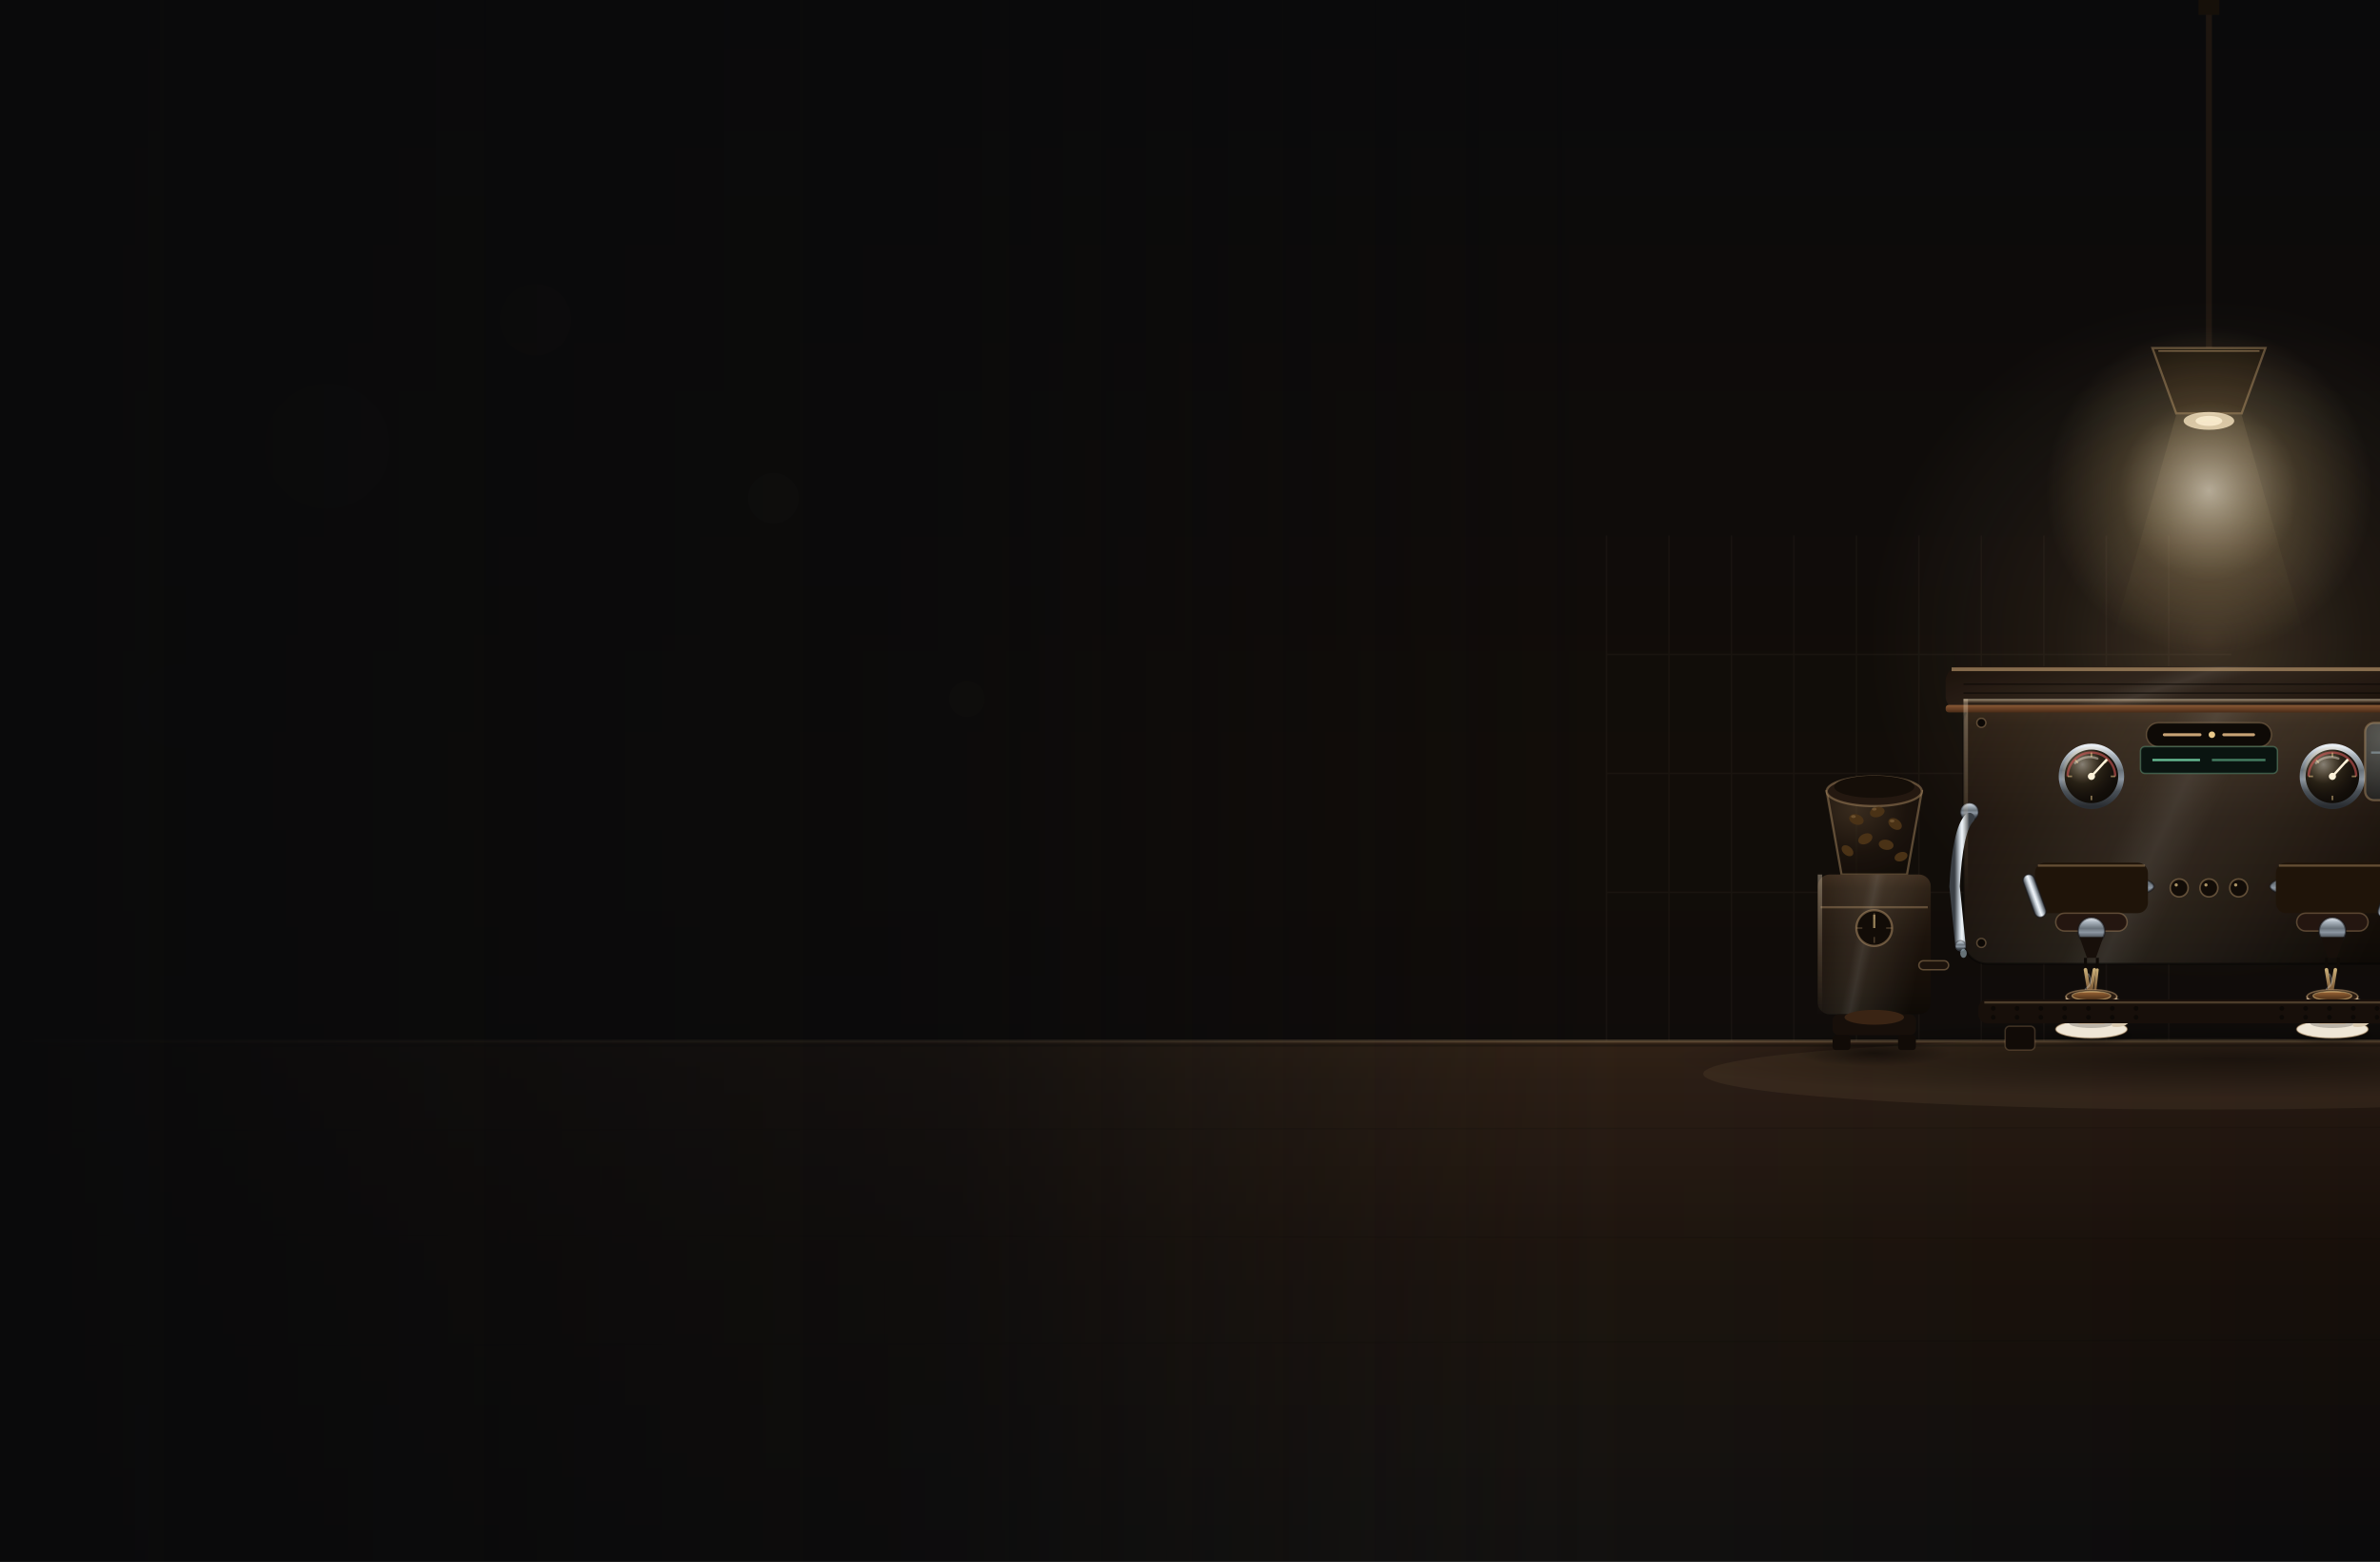
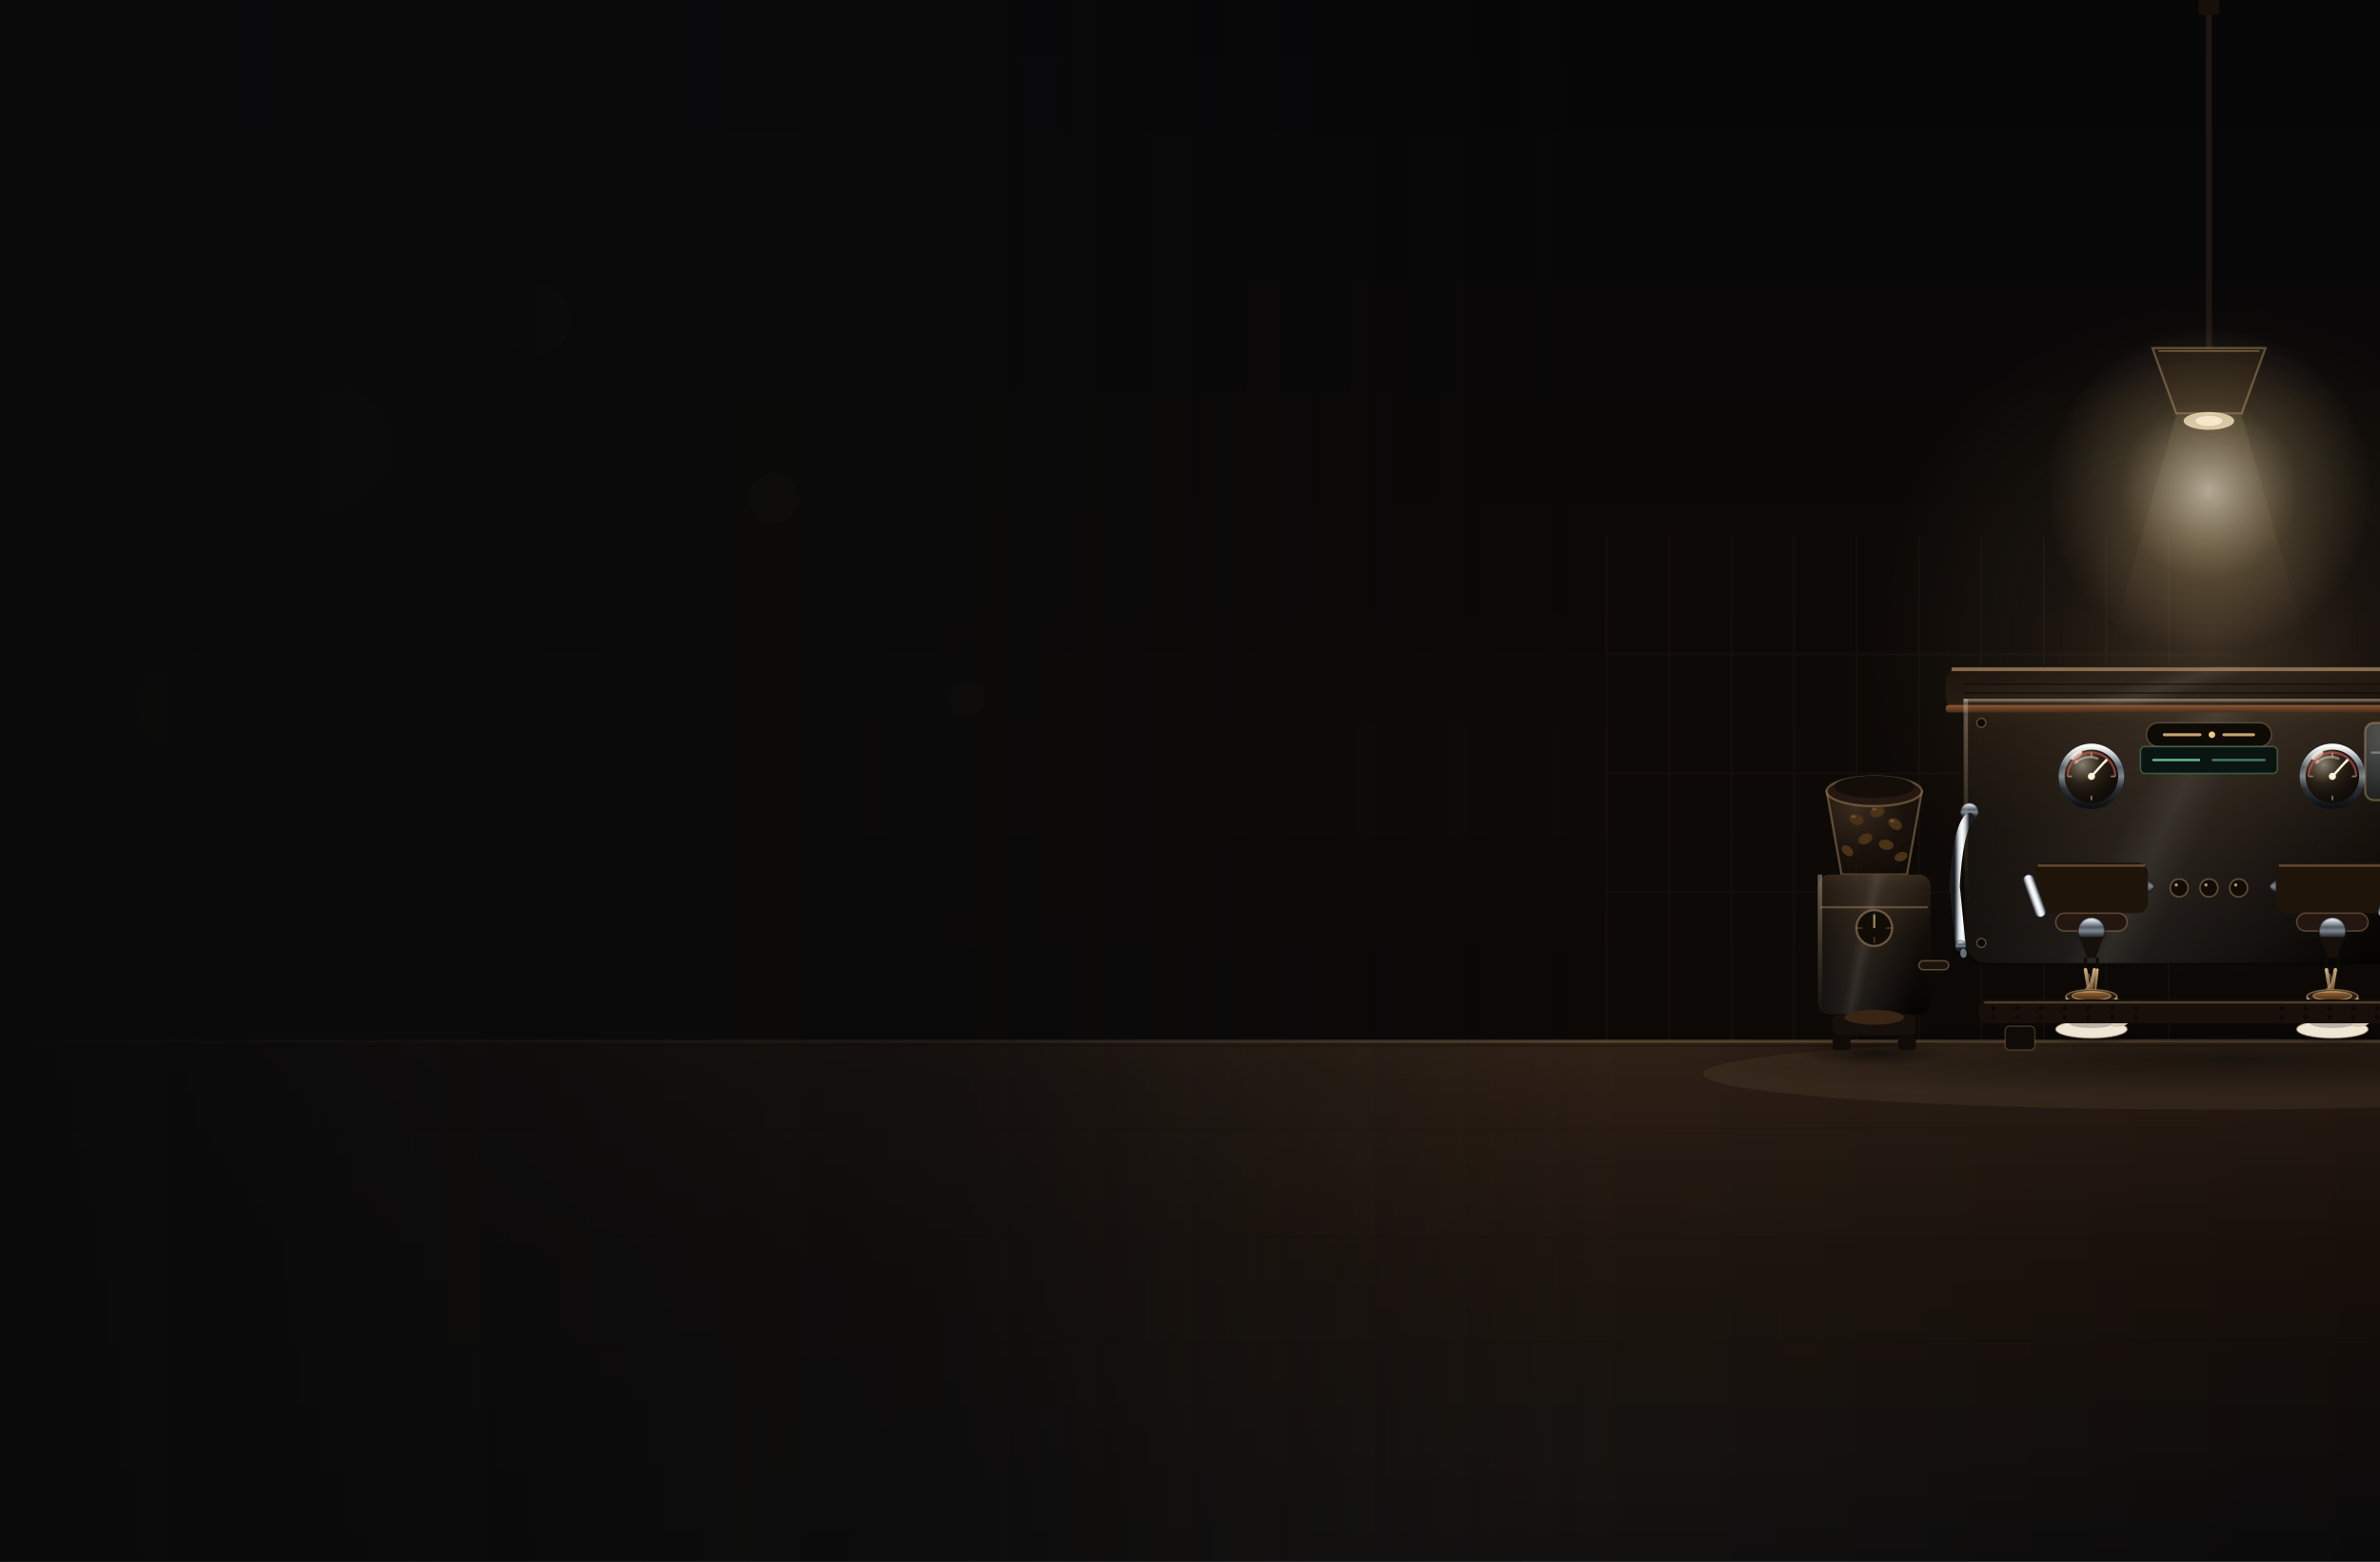
<svg xmlns="http://www.w3.org/2000/svg" viewBox="0 0 1600 1050" preserveAspectRatio="xMidYMid slice">
  <defs>
    <linearGradient id="sky" x1="0" y1="0" x2="0" y2="1">
-       <stop offset="0" stop-color="#0a0a0b" />
-       <stop offset=".5" stop-color="#120d09" />
-       <stop offset="1" stop-color="#0a0a0b" />
+       <stop offset="0" stop-color="#060607" />
+       <stop offset=".5" stop-color="#0d0906" />
+       <stop offset="1" stop-color="#060607" />
    </linearGradient>
    <radialGradient id="lampGlowOuter" cx=".5" cy=".5" r=".5">
      <stop offset="0" stop-color="#c8a375" stop-opacity=".24" />
      <stop offset=".45" stop-color="#c8a375" stop-opacity=".08" />
      <stop offset="1" stop-color="#c8a375" stop-opacity="0" />
    </radialGradient>
    <radialGradient id="lampGlowInner" cx=".5" cy=".5" r=".5">
      <stop offset="0" stop-color="#fff3da" stop-opacity=".65" />
      <stop offset=".55" stop-color="#e9c98a" stop-opacity=".18" />
      <stop offset="1" stop-color="#e9c98a" stop-opacity="0" />
    </radialGradient>
    <linearGradient id="lightCone" x1="0" y1="0" x2="0" y2="1">
      <stop offset="0" stop-color="#e9c98a" stop-opacity=".10" />
      <stop offset="1" stop-color="#e9c98a" stop-opacity="0" />
    </linearGradient>
    <linearGradient id="counter" x1="0" y1="0" x2="0" y2="1">
      <stop offset="0" stop-color="#2a1c12" />
      <stop offset=".08" stop-color="#241811" />
      <stop offset=".4" stop-color="#170f0a" />
      <stop offset="1" stop-color="#0a0a0b" />
    </linearGradient>
    <linearGradient id="counterSheen" x1="0" y1="0" x2="1" y2="0">
      <stop offset="0" stop-color="#e9c98a" stop-opacity="0" />
      <stop offset=".5" stop-color="#e9c98a" stop-opacity=".05" />
      <stop offset="1" stop-color="#e9c98a" stop-opacity="0" />
    </linearGradient>
    <linearGradient id="rimV" x1="0" y1="0" x2="0" y2="1">
      <stop offset="0" stop-color="#f0ddc0" stop-opacity=".62" />
      <stop offset="1" stop-color="#c8a375" stop-opacity="0" />
    </linearGradient>
    <linearGradient id="rimTop" x1="0" y1="0" x2="0" y2="1">
      <stop offset="0" stop-color="#f6e6c8" stop-opacity=".85" />
      <stop offset="1" stop-color="#c8a375" stop-opacity="0" />
    </linearGradient>
    <linearGradient id="bodyMetal" x1="0" y1="0" x2="0" y2="1">
-       <stop offset="0" stop-color="#3a2a1c" />
-       <stop offset=".10" stop-color="#2c2015" />
-       <stop offset=".45" stop-color="#1c130c" />
-       <stop offset=".8" stop-color="#150e08" />
-       <stop offset="1" stop-color="#0e0a06" />
+       <stop offset="0" stop-color="#2e2115" />
+       <stop offset=".10" stop-color="#221810" />
+       <stop offset=".45" stop-color="#120d08" />
+       <stop offset=".8" stop-color="#0a0705" />
+       <stop offset="1" stop-color="#050403" />
    </linearGradient>
    <linearGradient id="bodySheen" x1="0" y1="0" x2="1" y2=".25">
      <stop offset="0" stop-color="#f0ddc0" stop-opacity="0" />
      <stop offset=".42" stop-color="#f0ddc0" stop-opacity=".10" />
      <stop offset=".5" stop-color="#fff6e4" stop-opacity=".16" />
      <stop offset=".58" stop-color="#f0ddc0" stop-opacity=".10" />
      <stop offset="1" stop-color="#f0ddc0" stop-opacity="0" />
    </linearGradient>
    <radialGradient id="gaugeGlass" cx=".35" cy=".3" r=".8">
      <stop offset="0" stop-color="#fff6e4" stop-opacity=".5" />
      <stop offset=".4" stop-color="#e9c98a" stop-opacity=".12" />
      <stop offset="1" stop-color="#0e0a06" stop-opacity="0" />
    </radialGradient>
    <linearGradient id="coffeeLiquid" x1="0" y1="0" x2="0" y2="1">
      <stop offset="0" stop-color="#caa06a" />
      <stop offset=".18" stop-color="#8a5a30" />
      <stop offset="1" stop-color="#3a2412" />
    </linearGradient>
    <linearGradient id="ceramicCup" x1="0" y1="0" x2="0" y2="1">
      <stop offset="0" stop-color="#f4ece0" />
      <stop offset="1" stop-color="#d8c8ae" />
    </linearGradient>
    <linearGradient id="streamGrad" x1="0" y1="0" x2="0" y2="1">
      <stop offset="0" stop-color="#e9c98a" stop-opacity=".85" />
      <stop offset="1" stop-color="#8a5a30" stop-opacity=".7" />
    </linearGradient>
    <radialGradient id="hopperGlass" cx=".3" cy=".2" r=".9">
      <stop offset="0" stop-color="#5a4530" stop-opacity=".55" />
      <stop offset=".6" stop-color="#241810" stop-opacity=".55" />
      <stop offset="1" stop-color="#120c07" stop-opacity=".65" />
    </radialGradient>
    <radialGradient id="tankGlass" cx=".3" cy=".2" r=".9">
      <stop offset="0" stop-color="#bcd8e6" stop-opacity=".28" />
      <stop offset="1" stop-color="#12222a" stop-opacity=".35" />
    </radialGradient>
    <radialGradient id="shadowSoft" cx=".5" cy=".5" r=".5">
      <stop offset="0" stop-color="#000" stop-opacity=".5" />
      <stop offset="1" stop-color="#000" stop-opacity="0" />
    </radialGradient>
    <linearGradient id="fadeL" x1="0" y1="0" x2="1" y2="0">
      <stop offset="0" stop-color="#0a0a0b" />
      <stop offset=".6" stop-color="#0a0a0b" stop-opacity=".7" />
      <stop offset="1" stop-color="#0a0a0b" stop-opacity="0" />
    </linearGradient>
    <linearGradient id="chrome" x1="0" y1="0" x2="0" y2="1">
-       <stop offset="0" stop-color="#e8edf2" />
-       <stop offset=".15" stop-color="#aeb8c2" />
-       <stop offset=".4" stop-color="#6b747c" />
-       <stop offset=".55" stop-color="#8b95a0" />
-       <stop offset=".75" stop-color="#4a5158" />
-       <stop offset="1" stop-color="#2a2e33" />
+       <stop offset="0" stop-color="#fbfdff" />
+       <stop offset=".12" stop-color="#c9d2da" />
+       <stop offset=".35" stop-color="#565f68" />
+       <stop offset=".5" stop-color="#7c868f" />
+       <stop offset=".7" stop-color="#2c3136" />
+       <stop offset="1" stop-color="#0e1013" />
    </linearGradient>
    <linearGradient id="chromeH" x1="0" y1="0" x2="1" y2="0">
-       <stop offset="0" stop-color="#3a3f45" />
-       <stop offset=".35" stop-color="#c7d0d8" />
-       <stop offset=".5" stop-color="#f2f6fa" />
-       <stop offset=".65" stop-color="#c7d0d8" />
-       <stop offset="1" stop-color="#3a3f45" />
+       <stop offset="0" stop-color="#181a1d" />
+       <stop offset=".3" stop-color="#d4dbe1" />
+       <stop offset=".5" stop-color="#ffffff" />
+       <stop offset=".7" stop-color="#d4dbe1" />
+       <stop offset="1" stop-color="#181a1d" />
    </linearGradient>
    <linearGradient id="walnut" x1="0" y1="0" x2="0" y2="1">
      <stop offset="0" stop-color="#8a5a36" />
      <stop offset=".5" stop-color="#6b4226" />
      <stop offset="1" stop-color="#4a2c18" />
    </linearGradient>
    <g id="pGauge">
      <circle cx="0" cy="0" r="20" fill="#0e0a06" stroke="url(#chrome)" stroke-width="4" />
+       <ellipse cx="-10" cy="-14" rx="4.5" ry="2" fill="#fff" opacity=".75" transform="rotate(-35 -10 -14)" />
      <circle cx="0" cy="0" r="20" fill="url(#gaugeGlass)" />
      <path d="M0 0 m-16 0 a16 16 0 1 1 32 0" fill="none" stroke="#e05c5c" stroke-width="1.6" opacity=".55" />
      <g stroke="rgba(233,201,138,.55)" stroke-width="1.1">
        <line x1="0" y1="-16" x2="0" y2="-13" />
        <line x1="16" y1="0" x2="13" y2="0" />
        <line x1="0" y1="16" x2="0" y2="13" />
        <line x1="-16" y1="0" x2="-13" y2="0" />
        <line x1="11" y1="-11" x2="9" y2="-9" />
        <line x1="-11" y1="-11" x2="-9" y2="-9" />
      </g>
      <line x1="0" y1="0" x2="10" y2="-11" stroke="#fff3da" stroke-width="1.6" stroke-linecap="round" />
      <circle cx="0" cy="0" r="2.4" fill="#fff3da" />
      <path d="M-11 -9 a14 14 0 0 1 15 -3" fill="none" stroke="#fff6e4" stroke-width="1.6" opacity=".4" stroke-linecap="round" />
    </g>
    <g id="demiCup">
      <ellipse cx="0" cy="26" rx="30" ry="7" fill="url(#shadowSoft)" />
      <ellipse cx="0" cy="22" rx="24" ry="6" fill="#efe6d6" stroke="rgba(200,163,117,.4)" stroke-width="1" />
      <ellipse cx="0" cy="18" rx="15" ry="3.2" fill="#000" opacity=".22" />
      <path d="M-17,0 C-17,8 -14,15 -8,18 L8,18 C14,15 17,8 17,0 Z" fill="url(#ceramicCup)" stroke="rgba(200,163,117,.45)" stroke-width="1.3" />
      <path d="M16,3 q12,1 10,10 q-2,7 -11,6" fill="none" stroke="#d8c8ae" stroke-width="2.8" stroke-linecap="round" />
      <ellipse cx="0" cy="0" rx="17" ry="4.6" fill="#2a1c12" stroke="rgba(200,163,117,.5)" stroke-width="1" />
      <ellipse cx="0" cy="0" rx="13" ry="3.4" fill="url(#coffeeLiquid)" />
      <ellipse cx="0" cy="-.5" rx="13" ry="3" fill="none" stroke="#e9c98a" stroke-width=".8" opacity=".5" />
      <path d="M-2,-15 q4,6 -2,10" stroke="#fff" stroke-width="1.2" fill="none" opacity=".26" stroke-linecap="round" />
    </g>
  </defs>
  <rect width="1600" height="1050" fill="url(#sky)" />
  <circle cx="220" cy="300" r="42" fill="#c8a375" opacity=".045" />
  <circle cx="360" cy="215" r="24" fill="#e9c98a" opacity=".04" />
  <circle cx="120" cy="475" r="28" fill="#c8a375" opacity=".035" />
  <circle cx="520" cy="335" r="17" fill="#f0ddc0" opacity=".04" />
  <circle cx="650" cy="470" r="12" fill="#e9c98a" opacity=".035" />
  <g stroke="#c8a375" stroke-width="1" opacity=".05">
    <line x1="1080" y1="360" x2="1080" y2="700" />
    <line x1="1122" y1="360" x2="1122" y2="700" />
    <line x1="1164" y1="360" x2="1164" y2="700" />
    <line x1="1206" y1="360" x2="1206" y2="700" />
    <line x1="1248" y1="360" x2="1248" y2="700" />
    <line x1="1290" y1="360" x2="1290" y2="700" />
    <line x1="1332" y1="360" x2="1332" y2="700" />
    <line x1="1374" y1="360" x2="1374" y2="700" />
    <line x1="1416" y1="360" x2="1416" y2="700" />
    <line x1="1458" y1="360" x2="1458" y2="700" />
    <line x1="1080" y1="440" x2="1500" y2="440" />
    <line x1="1080" y1="520" x2="1500" y2="520" />
    <line x1="1080" y1="600" x2="1500" y2="600" />
  </g>
  <line x1="1485" y1="0" x2="1485" y2="234" stroke="#1e1610" stroke-width="4" />
  <rect x="1478" y="0" width="14" height="10" fill="#161009" />
  <path d="M1447 234 L1523 234 L1507 278 L1463 278 Z" fill="#171009" stroke="rgba(200,163,117,.4)" stroke-width="1.5" />
  <path d="M1451 236 L1519 236" stroke="rgba(200,163,117,.5)" stroke-width="1" />
  <ellipse cx="1485" cy="283" rx="17" ry="6" fill="#fff3da" opacity=".8" />
  <ellipse cx="1485" cy="283" rx="9" ry="3.4" fill="#fff9ec" />
  <path d="M1463 279 L1420 430 L1550 430 L1507 279 Z" fill="url(#lightCone)" />
  <circle cx="1485" cy="430" r="230" fill="url(#lampGlowOuter)" />
  <circle cx="1485" cy="330" r="110" fill="url(#lampGlowInner)" />
  <rect x="0" y="700" width="1600" height="350" fill="url(#counter)" />
  <line x1="0" y1="700" x2="1600" y2="700" stroke="rgba(200,163,117,.3)" stroke-width="2" />
  <line x1="0" y1="703" x2="1600" y2="703" stroke="rgba(0,0,0,.3)" stroke-width="1.5" />
  <rect x="0" y="700" width="1600" height="350" fill="url(#counterSheen)" />
  <g stroke="#000" stroke-width="1" opacity=".12">
    <line x1="0" y1="760" x2="1600" y2="758" />
    <line x1="0" y1="830" x2="1600" y2="833" />
    <line x1="0" y1="905" x2="1600" y2="901" />
  </g>
  <ellipse cx="1485" cy="722" rx="340" ry="24" fill="#c8a375" opacity=".08" />
  <g transform="translate(260 0)">
    <ellipse cx="1240" cy="712" rx="380" ry="26" fill="url(#shadowSoft)" />
    <ellipse cx="1000" cy="708" rx="52" ry="9" fill="url(#shadowSoft)" />
    <g transform="translate(0 136)">
      <path d="M968 396 L1032 396 L1022 452 L978 452 Z" fill="url(#hopperGlass)" stroke="rgba(200,163,117,.4)" stroke-width="1.5" />
      <ellipse cx="1000" cy="396" rx="32" ry="10" fill="#241810" stroke="rgba(200,163,117,.4)" stroke-width="1.5" />
      <ellipse cx="1000" cy="393" rx="27" ry="7.5" fill="#150e08" />
      <g fill="#4a3216">
        <ellipse cx="988" cy="415" rx="5" ry="3.4" transform="rotate(20 988 415)" />
        <ellipse cx="1002" cy="410" rx="5" ry="3.4" transform="rotate(-15 1002 410)" />
        <ellipse cx="1014" cy="418" rx="5" ry="3.4" transform="rotate(35 1014 418)" />
        <ellipse cx="994" cy="428" rx="5" ry="3.4" transform="rotate(-25 994 428)" />
        <ellipse cx="1008" cy="432" rx="5" ry="3.4" transform="rotate(10 1008 432)" />
        <ellipse cx="982" cy="436" rx="4.5" ry="3" transform="rotate(40 982 436)" />
        <ellipse cx="1018" cy="440" rx="4.5" ry="3" transform="rotate(-20 1018 440)" />
      </g>
      <g fill="#8a6a42" opacity=".55">
        <ellipse cx="986" cy="413" rx="1.6" ry="1" />
        <ellipse cx="1000" cy="408" rx="1.6" ry="1" />
        <ellipse cx="1012" cy="416" rx="1.6" ry="1" />
      </g>
      <rect x="962" y="452" width="76" height="94" rx="8" fill="url(#bodyMetal)" />
      <rect x="962" y="452" width="76" height="94" rx="8" fill="url(#bodySheen)" />
      <line x1="964" y1="474" x2="1036" y2="474" stroke="rgba(200,163,117,.35)" stroke-width="1.5" />
      <circle cx="1000" cy="488" r="12" fill="#120c07" stroke="rgba(200,163,117,.45)" stroke-width="1.5" />
      <line x1="1000" y1="488" x2="1000" y2="479" stroke="rgba(233,201,138,.6)" stroke-width="1.5" />
      <g stroke="rgba(200,163,117,.3)" stroke-width="1">
        <line x1="1000" y1="478" x2="1000" y2="482" />
        <line x1="1012" y1="488" x2="1008" y2="488" />
        <line x1="1000" y1="498" x2="1000" y2="494" />
        <line x1="988" y1="488" x2="992" y2="488" />
      </g>
      <rect x="1030" y="510" width="20" height="6" rx="3" fill="#1c130c" stroke="rgba(200,163,117,.4)" stroke-width="1" />
      <rect x="962" y="452" width="3" height="94" fill="url(#rimV)" opacity=".6" />
      <rect x="972" y="546" width="56" height="14" rx="4" fill="#170f0a" />
      <ellipse cx="1000" cy="548" rx="20" ry="5" fill="#3a2414" />
      <rect x="972" y="560" width="12" height="10" rx="2" fill="#110b07" />
      <rect x="1016" y="560" width="12" height="10" rx="2" fill="#110b07" />
    </g>
    <rect x="1060" y="470" width="330" height="178" rx="16" fill="url(#bodyMetal)" />
    <rect x="1060" y="470" width="330" height="178" rx="16" fill="url(#bodySheen)" />
    <rect x="1060" y="470" width="330" height="178" rx="16" fill="none" stroke="rgba(0,0,0,.4)" stroke-width="1.5" />
    <rect x="1048" y="448" width="354" height="30" rx="10" fill="#1c120b" />
    <rect x="1048" y="448" width="354" height="30" rx="10" fill="url(#bodySheen)" />
    <line x1="1052" y1="450" x2="1398" y2="450" stroke="rgba(200,163,117,.6)" stroke-width="2.5" />
    <g stroke="#0a0704" stroke-width="1" opacity=".6">
      <line x1="1060" y1="460" x2="1394" y2="460" />
      <line x1="1060" y1="466" x2="1394" y2="466" />
    </g>
    <rect x="1048" y="474" width="354" height="5" rx="2" fill="url(#walnut)" />
    <g fill="#0c0805" stroke="rgba(200,163,117,.35)" stroke-width="1">
      <circle cx="1072" cy="486" r="3" />
      <circle cx="1378" cy="486" r="3" />
      <circle cx="1072" cy="634" r="3" />
      <circle cx="1378" cy="634" r="3" />
    </g>
    <g transform="translate(1225 494)">
      <rect x="-42" y="-8" width="84" height="16" rx="8" fill="#0e0a06" stroke="rgba(200,163,117,.3)" stroke-width="1" />
      <line x1="-30" y1="0" x2="-6" y2="0" stroke="#c8a375" stroke-width="2" stroke-linecap="round" />
      <circle cx="2" cy="0" r="2.2" fill="#e9c98a" />
      <line x1="10" y1="0" x2="30" y2="0" stroke="#c8a375" stroke-width="2" stroke-linecap="round" />
    </g>
    <use href="#pGauge" x="1146" y="522" />
    <use href="#pGauge" x="1308" y="522" />
    <g transform="translate(1179 502)">
      <rect x="0" y="0" width="92" height="18" rx="3" fill="#0a1410" stroke="rgba(120,200,160,.35)" stroke-width="1" />
      <line x1="8" y1="9" x2="40" y2="9" stroke="#7be0b0" stroke-width="1.6" opacity=".8" />
      <line x1="48" y1="9" x2="84" y2="9" stroke="#7be0b0" stroke-width="1.6" opacity=".5" />
    </g>
    <g fill="#120c07" stroke="rgba(200,163,117,.4)" stroke-width="1.1">
      <circle cx="1205" cy="597" r="6" />
      <circle cx="1225" cy="597" r="6" />
      <circle cx="1245" cy="597" r="6" />
    </g>
    <g fill="#e9c98a" opacity=".7">
      <circle cx="1203" cy="595" r="1.1" />
      <circle cx="1223" cy="595" r="1.1" />
      <circle cx="1243" cy="595" r="1.1" />
    </g>
    <g transform="translate(1330 486)">
      <rect x="0" y="0" width="42" height="52" rx="6" fill="url(#tankGlass)" stroke="rgba(200,163,117,.4)" stroke-width="1.5" />
      <line x1="4" y1="20" x2="38" y2="20" stroke="rgba(188,216,230,.4)" stroke-width="1.5" />
      <circle cx="21" cy="-4" r="6" fill="url(#chrome)" stroke="rgba(20,20,25,.4)" stroke-width="1.2" />
    </g>
    <g>
      <ellipse cx="1146" cy="596" rx="42" ry="9" fill="url(#chrome)" stroke="rgba(20,20,25,.5)" stroke-width="1.3" />
      <ellipse cx="1308" cy="596" rx="42" ry="9" fill="url(#chrome)" stroke="rgba(20,20,25,.5)" stroke-width="1.3" />
+       <ellipse cx="1128" cy="592" rx="10" ry="2" fill="#fff" opacity=".65" />
+       <ellipse cx="1290" cy="592" rx="10" ry="2" fill="#fff" opacity=".65" />
      <rect x="1108" y="580" width="76" height="34" rx="7" fill="#1f1409" />
      <rect x="1270" y="580" width="76" height="34" rx="7" fill="#1f1409" />
      <line x1="1110" y1="582" x2="1182" y2="582" stroke="rgba(200,163,117,.4)" stroke-width="1.5" />
      <line x1="1272" y1="582" x2="1344" y2="582" stroke="rgba(200,163,117,.4)" stroke-width="1.5" />
      <g transform="translate(1104 592) rotate(-20)">
        <rect x="-4" y="-4" width="8" height="30" rx="4" fill="url(#chromeH)" stroke="rgba(20,20,25,.5)" stroke-width="1" />
      </g>
      <g transform="translate(1350 592) rotate(20)">
        <rect x="-4" y="-4" width="8" height="30" rx="4" fill="url(#chromeH)" stroke="rgba(20,20,25,.5)" stroke-width="1" />
      </g>
      <rect x="1122" y="614" width="48" height="12" rx="6" fill="#241610" stroke="rgba(200,163,117,.35)" stroke-width="1" />
      <rect x="1284" y="614" width="48" height="12" rx="6" fill="#241610" stroke="rgba(200,163,117,.35)" stroke-width="1" />
      <circle cx="1146" cy="626" r="9" fill="url(#chrome)" stroke="rgba(20,20,25,.5)" stroke-width="1.3" />
      <circle cx="1308" cy="626" r="9" fill="url(#chrome)" stroke="rgba(20,20,25,.5)" stroke-width="1.3" />
      <path d="M1138 630 L1154 630 L1149 644 L1143 644 Z" fill="#170f0a" />
      <path d="M1300 630 L1316 630 L1311 644 L1305 644 Z" fill="#170f0a" />
      <line x1="1142" y1="644" x2="1142" y2="654" stroke="#0e0a06" stroke-width="2" />
      <line x1="1150" y1="644" x2="1150" y2="654" stroke="#0e0a06" stroke-width="2" />
      <line x1="1304" y1="644" x2="1304" y2="654" stroke="#0e0a06" stroke-width="2" />
      <line x1="1312" y1="644" x2="1312" y2="654" stroke="#0e0a06" stroke-width="2" />
      <path d="M1142 652 L1145 670 L1148 652" fill="none" stroke="url(#streamGrad)" stroke-width="2.4" stroke-linecap="round" />
      <path d="M1150 652 L1148 670" fill="none" stroke="url(#streamGrad)" stroke-width="1.8" stroke-linecap="round" />
      <path d="M1304 652 L1307 670 L1310 652" fill="none" stroke="url(#streamGrad)" stroke-width="2.4" stroke-linecap="round" />
      <ellipse cx="1146" cy="670" rx="4" ry="2" fill="#e9c98a" opacity=".5" />
      <ellipse cx="1308" cy="670" rx="4" ry="2" fill="#e9c98a" opacity=".5" />
      <use href="#demiCup" x="1146" y="670" />
      <use href="#demiCup" x="1308" y="670" />
    </g>
    <circle cx="1394" cy="546" r="7" fill="url(#chrome)" stroke="rgba(20,20,25,.4)" stroke-width="1.3" />
    <path d="M1394 550 q34 8 40 52 l-8 46" fill="none" stroke="url(#chromeH)" stroke-width="9" stroke-linecap="round" />
    <circle cx="1426" cy="648" r="4" fill="url(#chrome)" stroke="rgba(20,20,25,.4)" stroke-width="1" />
    <path d="M1418 654 q6 -10 -2 -18" stroke="#f0ddc0" stroke-width="1.6" fill="none" opacity=".3" stroke-linecap="round" />
    <circle cx="1064" cy="546" r="6" fill="url(#chrome)" stroke="rgba(20,20,25,.4)" stroke-width="1.2" />
    <path d="M1064 550 q-8 8 -10 46 l4 40" fill="none" stroke="url(#chromeH)" stroke-width="7" stroke-linecap="round" />
    <circle cx="1058" cy="636" r="3.5" fill="url(#chrome)" stroke="rgba(20,20,25,.4)" stroke-width="1" />
    <ellipse cx="1060" cy="641" rx="2.2" ry="3" fill="#bcd8e6" opacity=".5" />
    <rect x="1387" y="470" width="3" height="152" fill="url(#rimV)" />
    <rect x="1060" y="470" width="3" height="132" fill="url(#rimV)" opacity=".55" />
    <rect x="1060" y="470" width="330" height="3" fill="url(#rimTop)" opacity=".7" />
    <rect x="1070" y="672" width="310" height="16" rx="6" fill="#170f0a" />
    <g fill="#0a0704" opacity=".75">
      <circle cx="1080" cy="678" r="1.6" />
      <circle cx="1080" cy="684" r="1.6" />
      <circle cx="1096" cy="678" r="1.6" />
      <circle cx="1096" cy="684" r="1.6" />
      <circle cx="1112" cy="678" r="1.6" />
      <circle cx="1112" cy="684" r="1.6" />
      <circle cx="1128" cy="678" r="1.6" />
      <circle cx="1128" cy="684" r="1.6" />
      <circle cx="1144" cy="678" r="1.6" />
      <circle cx="1144" cy="684" r="1.6" />
      <circle cx="1160" cy="678" r="1.6" />
      <circle cx="1160" cy="684" r="1.6" />
      <circle cx="1176" cy="678" r="1.6" />
      <circle cx="1176" cy="684" r="1.6" />
      <circle cx="1274" cy="678" r="1.6" />
      <circle cx="1274" cy="684" r="1.6" />
      <circle cx="1290" cy="678" r="1.6" />
      <circle cx="1290" cy="684" r="1.6" />
      <circle cx="1306" cy="678" r="1.6" />
      <circle cx="1306" cy="684" r="1.6" />
      <circle cx="1322" cy="678" r="1.6" />
      <circle cx="1322" cy="684" r="1.6" />
      <circle cx="1338" cy="678" r="1.6" />
      <circle cx="1338" cy="684" r="1.6" />
      <circle cx="1354" cy="678" r="1.6" />
      <circle cx="1354" cy="684" r="1.6" />
      <circle cx="1370" cy="678" r="1.6" />
      <circle cx="1370" cy="684" r="1.6" />
    </g>
    <line x1="1074" y1="674" x2="1376" y2="674" stroke="rgba(200,163,117,.3)" stroke-width="1.5" />
    <rect x="1088" y="690" width="20" height="16" rx="3" fill="#110b07" stroke="rgba(200,163,117,.25)" stroke-width="1" />
    <rect x="1342" y="690" width="20" height="16" rx="3" fill="#110b07" stroke="rgba(200,163,117,.25)" stroke-width="1" />
    <g transform="translate(1462 0)">
      <ellipse cx="60" cy="709" rx="58" ry="9" fill="url(#shadowSoft)" />
      <ellipse cx="60" cy="699" rx="52" ry="10" fill="#e8ddc9" stroke="rgba(200,163,117,.3)" stroke-width="1.1" />
      <ellipse cx="60" cy="691" rx="52" ry="10" fill="#efe6d6" stroke="rgba(200,163,117,.32)" stroke-width="1.1" />
      <ellipse cx="60" cy="683" rx="52" ry="10" fill="#e8ddc9" stroke="rgba(200,163,117,.3)" stroke-width="1.1" />
      <ellipse cx="60" cy="675" rx="52" ry="10" fill="#efe6d6" stroke="rgba(200,163,117,.32)" stroke-width="1.1" />
      <ellipse cx="60" cy="667" rx="52" ry="10" fill="#e8ddc9" stroke="rgba(200,163,117,.35)" stroke-width="1.2" />
      <ellipse cx="60" cy="667" rx="52" ry="10" fill="none" stroke="rgba(240,221,192,.35)" stroke-width="1" />
    </g>
  </g>
  <rect width="1080" height="1050" fill="url(#fadeL)" />
</svg>
